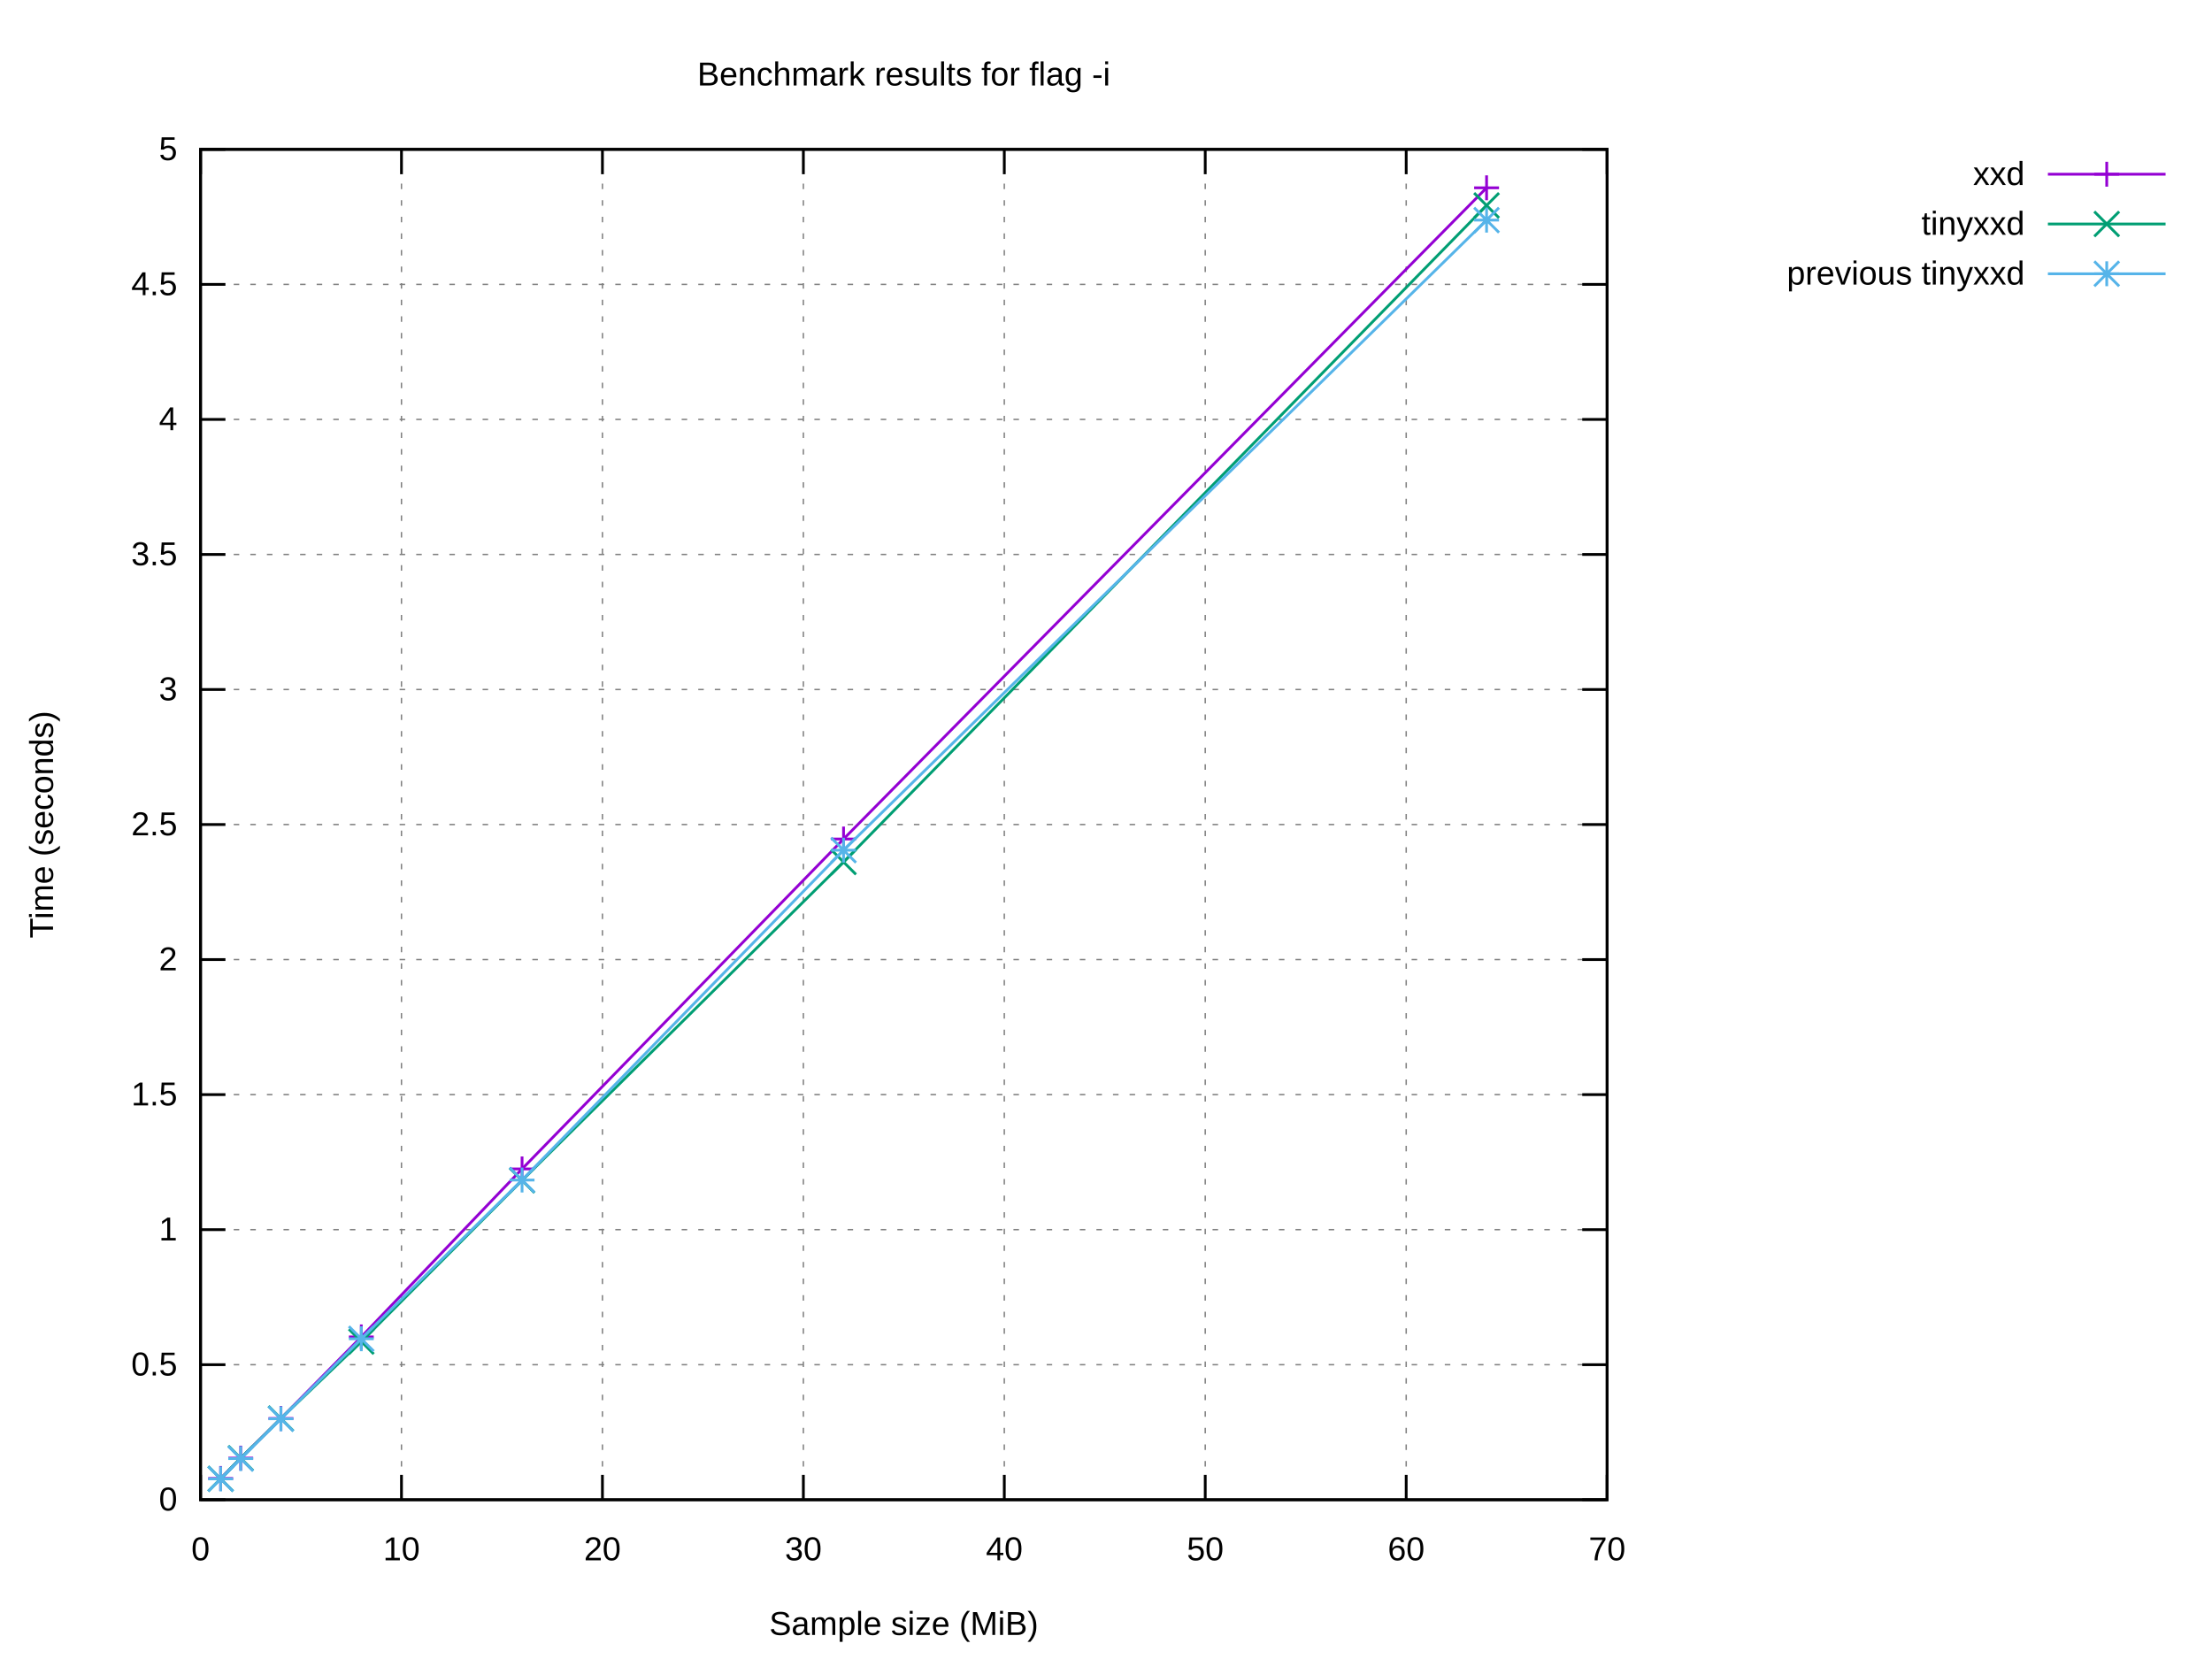
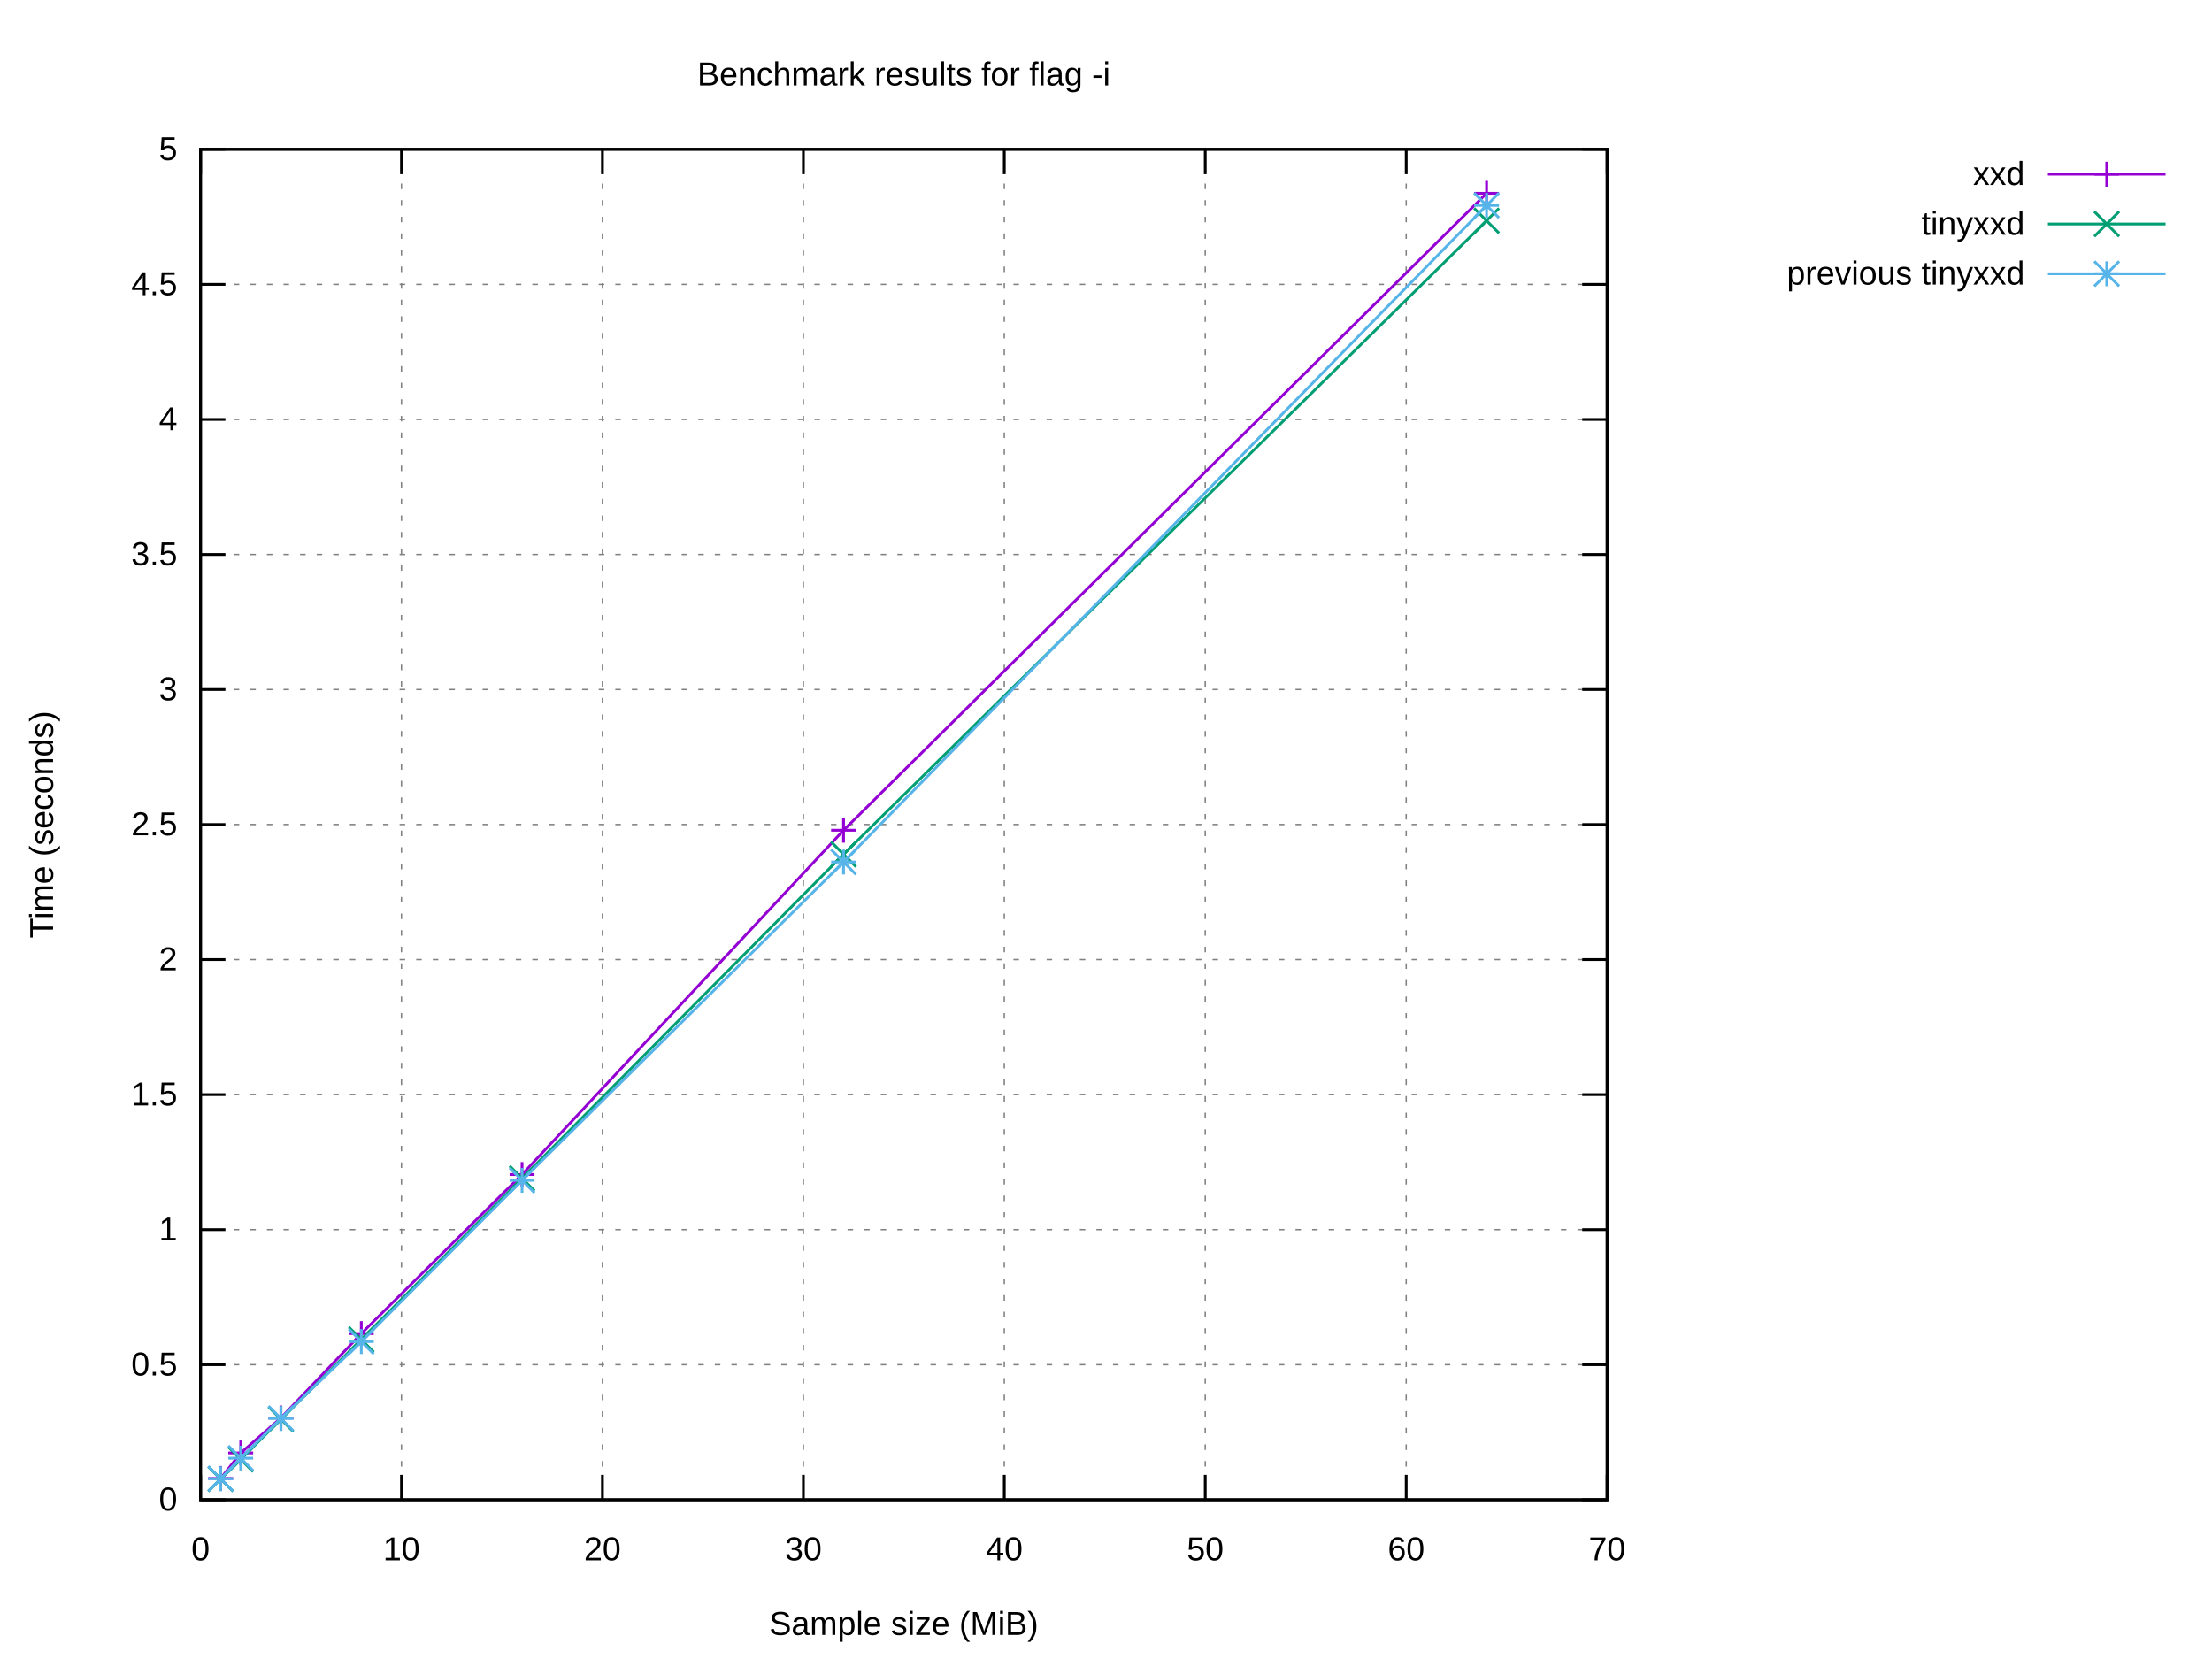
<svg xmlns="http://www.w3.org/2000/svg" xmlns:xlink="http://www.w3.org/1999/xlink" width="800" height="600" viewBox="0 0 800 600">
  <g id="gnuplot_canvas">
    <rect x="0" y="0" width="800" height="600" fill="#ffffff" />
    <defs>
      <circle id="gpDot" r="0.5" stroke-width="0.5" stroke="currentColor" />
      <path id="gpPt0" stroke-width="0.222" stroke="currentColor" d="M-1,0 h2 M0,-1 v2" />
      <path id="gpPt1" stroke-width="0.222" stroke="currentColor" d="M-1,-1 L1,1 M1,-1 L-1,1" />
      <path id="gpPt2" stroke-width="0.222" stroke="currentColor" d="M-1,0 L1,0 M0,-1 L0,1 M-1,-1 L1,1 M-1,1 L1,-1" />
      <rect id="gpPt3" stroke-width="0.222" stroke="currentColor" x="-1" y="-1" width="2" height="2" />
      <rect id="gpPt4" stroke-width="0.222" stroke="currentColor" fill="currentColor" x="-1" y="-1" width="2" height="2" />
      <circle id="gpPt5" stroke-width="0.222" stroke="currentColor" cx="0" cy="0" r="1" />
      <use xlink:href="#gpPt5" id="gpPt6" fill="currentColor" stroke="none" />
      <path id="gpPt7" stroke-width="0.222" stroke="currentColor" d="M0,-1.33 L-1.33,0.67 L1.33,0.67 z" />
      <use xlink:href="#gpPt7" id="gpPt8" fill="currentColor" stroke="none" />
      <use xlink:href="#gpPt7" id="gpPt9" stroke="currentColor" transform="rotate(180)" />
      <use xlink:href="#gpPt9" id="gpPt10" fill="currentColor" stroke="none" />
      <use xlink:href="#gpPt3" id="gpPt11" stroke="currentColor" transform="rotate(45)" />
      <use xlink:href="#gpPt11" id="gpPt12" fill="currentColor" stroke="none" />
      <path id="gpPt13" stroke-width="0.222" stroke="currentColor" d="M0,1.330 L1.265,0.411 L0.782,-1.067 L-0.782,-1.076 L-1.265,0.411 z" />
      <use xlink:href="#gpPt13" id="gpPt14" fill="currentColor" stroke="none" />
      <filter id="textbox" filterUnits="objectBoundingBox" x="0" y="0" height="1" width="1">
        <feFlood flood-color="#FFFFFF" flood-opacity="1" result="bgnd" />
        <feComposite in="SourceGraphic" in2="bgnd" operator="atop" />
      </filter>
      <filter id="greybox" filterUnits="objectBoundingBox" x="0" y="0" height="1" width="1">
        <feFlood flood-color="lightgrey" flood-opacity="1" result="grey" />
        <feComposite in="SourceGraphic" in2="grey" operator="atop" />
      </filter>
    </defs>
    <g fill="none" color="#FFFFFF" stroke="currentColor" stroke-width="1.00" stroke-linecap="butt" stroke-linejoin="miter">
</g>
    <g fill="none" color="black" stroke="currentColor" stroke-width="1.00" stroke-linecap="butt" stroke-linejoin="miter">
</g>
    <g fill="none" color="black" stroke="black" stroke-width="0.50" stroke-linecap="butt" stroke-linejoin="miter">
</g>
    <g fill="none" color="gray" stroke="currentColor" stroke-width="0.50" stroke-linecap="butt" stroke-linejoin="miter">
      <path stroke="gray" stroke-dasharray="2,4" class="gridline" d="M72.53,542.40 L581.24,542.40  " />
    </g>
    <g fill="none" color="gray" stroke="gray" stroke-width="1.00" stroke-linecap="butt" stroke-linejoin="miter">
</g>
    <g fill="none" color="black" stroke="currentColor" stroke-width="1.00" stroke-linecap="butt" stroke-linejoin="miter">
      <path stroke="black" d="M72.53,542.40 L81.53,542.40 M581.24,542.40 L572.24,542.40  " />
      <g transform="translate(64.14,546.30)" stroke="none" fill="black" font-family="Arial" font-size="12.00" text-anchor="end">
        <text>
          <tspan font-family="Arial"> 0</tspan>
        </text>
      </g>
    </g>
    <g fill="none" color="black" stroke="currentColor" stroke-width="1.00" stroke-linecap="butt" stroke-linejoin="miter">
</g>
    <g fill="none" color="black" stroke="black" stroke-width="0.50" stroke-linecap="butt" stroke-linejoin="miter">
</g>
    <g fill="none" color="gray" stroke="currentColor" stroke-width="0.50" stroke-linecap="butt" stroke-linejoin="miter">
      <path stroke="gray" stroke-dasharray="2,4" class="gridline" d="M72.53,493.56 L581.24,493.56  " />
    </g>
    <g fill="none" color="gray" stroke="gray" stroke-width="1.00" stroke-linecap="butt" stroke-linejoin="miter">
</g>
    <g fill="none" color="black" stroke="currentColor" stroke-width="1.00" stroke-linecap="butt" stroke-linejoin="miter">
      <path stroke="black" d="M72.53,493.56 L81.53,493.56 M581.24,493.56 L572.24,493.56  " />
      <g transform="translate(64.14,497.46)" stroke="none" fill="black" font-family="Arial" font-size="12.00" text-anchor="end">
        <text>
          <tspan font-family="Arial"> 0.5</tspan>
        </text>
      </g>
    </g>
    <g fill="none" color="black" stroke="currentColor" stroke-width="1.00" stroke-linecap="butt" stroke-linejoin="miter">
</g>
    <g fill="none" color="black" stroke="black" stroke-width="0.50" stroke-linecap="butt" stroke-linejoin="miter">
</g>
    <g fill="none" color="gray" stroke="currentColor" stroke-width="0.50" stroke-linecap="butt" stroke-linejoin="miter">
      <path stroke="gray" stroke-dasharray="2,4" class="gridline" d="M72.53,444.72 L581.24,444.72  " />
    </g>
    <g fill="none" color="gray" stroke="gray" stroke-width="1.00" stroke-linecap="butt" stroke-linejoin="miter">
</g>
    <g fill="none" color="black" stroke="currentColor" stroke-width="1.00" stroke-linecap="butt" stroke-linejoin="miter">
      <path stroke="black" d="M72.53,444.72 L81.53,444.72 M581.24,444.72 L572.24,444.72  " />
      <g transform="translate(64.14,448.62)" stroke="none" fill="black" font-family="Arial" font-size="12.00" text-anchor="end">
        <text>
          <tspan font-family="Arial"> 1</tspan>
        </text>
      </g>
    </g>
    <g fill="none" color="black" stroke="currentColor" stroke-width="1.00" stroke-linecap="butt" stroke-linejoin="miter">
</g>
    <g fill="none" color="black" stroke="black" stroke-width="0.50" stroke-linecap="butt" stroke-linejoin="miter">
</g>
    <g fill="none" color="gray" stroke="currentColor" stroke-width="0.50" stroke-linecap="butt" stroke-linejoin="miter">
      <path stroke="gray" stroke-dasharray="2,4" class="gridline" d="M72.53,395.88 L581.24,395.88  " />
    </g>
    <g fill="none" color="gray" stroke="gray" stroke-width="1.00" stroke-linecap="butt" stroke-linejoin="miter">
</g>
    <g fill="none" color="black" stroke="currentColor" stroke-width="1.00" stroke-linecap="butt" stroke-linejoin="miter">
      <path stroke="black" d="M72.53,395.88 L81.53,395.88 M581.24,395.88 L572.24,395.88  " />
      <g transform="translate(64.14,399.78)" stroke="none" fill="black" font-family="Arial" font-size="12.00" text-anchor="end">
        <text>
          <tspan font-family="Arial"> 1.5</tspan>
        </text>
      </g>
    </g>
    <g fill="none" color="black" stroke="currentColor" stroke-width="1.00" stroke-linecap="butt" stroke-linejoin="miter">
</g>
    <g fill="none" color="black" stroke="black" stroke-width="0.50" stroke-linecap="butt" stroke-linejoin="miter">
</g>
    <g fill="none" color="gray" stroke="currentColor" stroke-width="0.50" stroke-linecap="butt" stroke-linejoin="miter">
      <path stroke="gray" stroke-dasharray="2,4" class="gridline" d="M72.53,347.04 L581.24,347.04  " />
    </g>
    <g fill="none" color="gray" stroke="gray" stroke-width="1.00" stroke-linecap="butt" stroke-linejoin="miter">
</g>
    <g fill="none" color="black" stroke="currentColor" stroke-width="1.00" stroke-linecap="butt" stroke-linejoin="miter">
      <path stroke="black" d="M72.53,347.04 L81.53,347.04 M581.24,347.04 L572.24,347.04  " />
      <g transform="translate(64.14,350.94)" stroke="none" fill="black" font-family="Arial" font-size="12.00" text-anchor="end">
        <text>
          <tspan font-family="Arial"> 2</tspan>
        </text>
      </g>
    </g>
    <g fill="none" color="black" stroke="currentColor" stroke-width="1.00" stroke-linecap="butt" stroke-linejoin="miter">
</g>
    <g fill="none" color="black" stroke="black" stroke-width="0.50" stroke-linecap="butt" stroke-linejoin="miter">
</g>
    <g fill="none" color="gray" stroke="currentColor" stroke-width="0.50" stroke-linecap="butt" stroke-linejoin="miter">
      <path stroke="gray" stroke-dasharray="2,4" class="gridline" d="M72.53,298.20 L581.24,298.20  " />
    </g>
    <g fill="none" color="gray" stroke="gray" stroke-width="1.00" stroke-linecap="butt" stroke-linejoin="miter">
</g>
    <g fill="none" color="black" stroke="currentColor" stroke-width="1.00" stroke-linecap="butt" stroke-linejoin="miter">
      <path stroke="black" d="M72.53,298.20 L81.53,298.20 M581.24,298.20 L572.24,298.20  " />
      <g transform="translate(64.14,302.10)" stroke="none" fill="black" font-family="Arial" font-size="12.00" text-anchor="end">
        <text>
          <tspan font-family="Arial"> 2.5</tspan>
        </text>
      </g>
    </g>
    <g fill="none" color="black" stroke="currentColor" stroke-width="1.00" stroke-linecap="butt" stroke-linejoin="miter">
</g>
    <g fill="none" color="black" stroke="black" stroke-width="0.50" stroke-linecap="butt" stroke-linejoin="miter">
</g>
    <g fill="none" color="gray" stroke="currentColor" stroke-width="0.50" stroke-linecap="butt" stroke-linejoin="miter">
      <path stroke="gray" stroke-dasharray="2,4" class="gridline" d="M72.53,249.37 L581.24,249.37  " />
    </g>
    <g fill="none" color="gray" stroke="gray" stroke-width="1.00" stroke-linecap="butt" stroke-linejoin="miter">
</g>
    <g fill="none" color="black" stroke="currentColor" stroke-width="1.00" stroke-linecap="butt" stroke-linejoin="miter">
      <path stroke="black" d="M72.53,249.37 L81.53,249.37 M581.24,249.37 L572.24,249.37  " />
      <g transform="translate(64.14,253.27)" stroke="none" fill="black" font-family="Arial" font-size="12.00" text-anchor="end">
        <text>
          <tspan font-family="Arial"> 3</tspan>
        </text>
      </g>
    </g>
    <g fill="none" color="black" stroke="currentColor" stroke-width="1.00" stroke-linecap="butt" stroke-linejoin="miter">
</g>
    <g fill="none" color="black" stroke="black" stroke-width="0.50" stroke-linecap="butt" stroke-linejoin="miter">
</g>
    <g fill="none" color="gray" stroke="currentColor" stroke-width="0.50" stroke-linecap="butt" stroke-linejoin="miter">
      <path stroke="gray" stroke-dasharray="2,4" class="gridline" d="M72.53,200.53 L581.24,200.53  " />
    </g>
    <g fill="none" color="gray" stroke="gray" stroke-width="1.00" stroke-linecap="butt" stroke-linejoin="miter">
</g>
    <g fill="none" color="black" stroke="currentColor" stroke-width="1.00" stroke-linecap="butt" stroke-linejoin="miter">
      <path stroke="black" d="M72.53,200.53 L81.53,200.53 M581.24,200.53 L572.24,200.53  " />
      <g transform="translate(64.14,204.43)" stroke="none" fill="black" font-family="Arial" font-size="12.00" text-anchor="end">
        <text>
          <tspan font-family="Arial"> 3.5</tspan>
        </text>
      </g>
    </g>
    <g fill="none" color="black" stroke="currentColor" stroke-width="1.00" stroke-linecap="butt" stroke-linejoin="miter">
</g>
    <g fill="none" color="black" stroke="black" stroke-width="0.50" stroke-linecap="butt" stroke-linejoin="miter">
</g>
    <g fill="none" color="gray" stroke="currentColor" stroke-width="0.50" stroke-linecap="butt" stroke-linejoin="miter">
      <path stroke="gray" stroke-dasharray="2,4" class="gridline" d="M72.53,151.69 L581.24,151.69  " />
    </g>
    <g fill="none" color="gray" stroke="gray" stroke-width="1.00" stroke-linecap="butt" stroke-linejoin="miter">
</g>
    <g fill="none" color="black" stroke="currentColor" stroke-width="1.00" stroke-linecap="butt" stroke-linejoin="miter">
      <path stroke="black" d="M72.53,151.69 L81.53,151.69 M581.24,151.69 L572.24,151.69  " />
      <g transform="translate(64.14,155.59)" stroke="none" fill="black" font-family="Arial" font-size="12.00" text-anchor="end">
        <text>
          <tspan font-family="Arial"> 4</tspan>
        </text>
      </g>
    </g>
    <g fill="none" color="black" stroke="currentColor" stroke-width="1.00" stroke-linecap="butt" stroke-linejoin="miter">
</g>
    <g fill="none" color="black" stroke="black" stroke-width="0.50" stroke-linecap="butt" stroke-linejoin="miter">
</g>
    <g fill="none" color="gray" stroke="currentColor" stroke-width="0.50" stroke-linecap="butt" stroke-linejoin="miter">
      <path stroke="gray" stroke-dasharray="2,4" class="gridline" d="M72.53,102.85 L581.24,102.85  " />
    </g>
    <g fill="none" color="gray" stroke="gray" stroke-width="1.00" stroke-linecap="butt" stroke-linejoin="miter">
</g>
    <g fill="none" color="black" stroke="currentColor" stroke-width="1.00" stroke-linecap="butt" stroke-linejoin="miter">
      <path stroke="black" d="M72.53,102.85 L81.53,102.85 M581.24,102.85 L572.24,102.85  " />
      <g transform="translate(64.14,106.75)" stroke="none" fill="black" font-family="Arial" font-size="12.00" text-anchor="end">
        <text>
          <tspan font-family="Arial"> 4.5</tspan>
        </text>
      </g>
    </g>
    <g fill="none" color="black" stroke="currentColor" stroke-width="1.00" stroke-linecap="butt" stroke-linejoin="miter">
</g>
    <g fill="none" color="black" stroke="black" stroke-width="0.50" stroke-linecap="butt" stroke-linejoin="miter">
</g>
    <g fill="none" color="gray" stroke="currentColor" stroke-width="0.50" stroke-linecap="butt" stroke-linejoin="miter">
      <path stroke="gray" stroke-dasharray="2,4" class="gridline" d="M72.53,54.01 L581.24,54.01  " />
    </g>
    <g fill="none" color="gray" stroke="gray" stroke-width="1.00" stroke-linecap="butt" stroke-linejoin="miter">
</g>
    <g fill="none" color="black" stroke="currentColor" stroke-width="1.00" stroke-linecap="butt" stroke-linejoin="miter">
      <path stroke="black" d="M72.53,54.01 L81.53,54.01 M581.24,54.01 L572.24,54.01  " />
      <g transform="translate(64.14,57.91)" stroke="none" fill="black" font-family="Arial" font-size="12.00" text-anchor="end">
        <text>
          <tspan font-family="Arial"> 5</tspan>
        </text>
      </g>
    </g>
    <g fill="none" color="black" stroke="currentColor" stroke-width="1.00" stroke-linecap="butt" stroke-linejoin="miter">
</g>
    <g fill="none" color="black" stroke="black" stroke-width="0.50" stroke-linecap="butt" stroke-linejoin="miter">
</g>
    <g fill="none" color="gray" stroke="currentColor" stroke-width="0.50" stroke-linecap="butt" stroke-linejoin="miter">
      <path stroke="gray" stroke-dasharray="2,4" class="gridline" d="M72.53,542.40 L72.53,54.01  " />
    </g>
    <g fill="none" color="gray" stroke="gray" stroke-width="1.00" stroke-linecap="butt" stroke-linejoin="miter">
</g>
    <g fill="none" color="black" stroke="currentColor" stroke-width="1.00" stroke-linecap="butt" stroke-linejoin="miter">
      <path stroke="black" d="M72.53,542.40 L72.53,533.40 M72.53,54.01 L72.53,63.01  " />
      <g transform="translate(72.53,564.30)" stroke="none" fill="black" font-family="Arial" font-size="12.00" text-anchor="middle">
        <text>
          <tspan font-family="Arial"> 0</tspan>
        </text>
      </g>
    </g>
    <g fill="none" color="black" stroke="currentColor" stroke-width="1.00" stroke-linecap="butt" stroke-linejoin="miter">
</g>
    <g fill="none" color="black" stroke="black" stroke-width="0.50" stroke-linecap="butt" stroke-linejoin="miter">
</g>
    <g fill="none" color="gray" stroke="currentColor" stroke-width="0.50" stroke-linecap="butt" stroke-linejoin="miter">
      <path stroke="gray" stroke-dasharray="2,4" class="gridline" d="M145.20,542.40 L145.20,54.01  " />
    </g>
    <g fill="none" color="gray" stroke="gray" stroke-width="1.00" stroke-linecap="butt" stroke-linejoin="miter">
</g>
    <g fill="none" color="black" stroke="currentColor" stroke-width="1.00" stroke-linecap="butt" stroke-linejoin="miter">
      <path stroke="black" d="M145.20,542.40 L145.20,533.40 M145.20,54.01 L145.20,63.01  " />
      <g transform="translate(145.20,564.30)" stroke="none" fill="black" font-family="Arial" font-size="12.00" text-anchor="middle">
        <text>
          <tspan font-family="Arial"> 10</tspan>
        </text>
      </g>
    </g>
    <g fill="none" color="black" stroke="currentColor" stroke-width="1.00" stroke-linecap="butt" stroke-linejoin="miter">
</g>
    <g fill="none" color="black" stroke="black" stroke-width="0.50" stroke-linecap="butt" stroke-linejoin="miter">
</g>
    <g fill="none" color="gray" stroke="currentColor" stroke-width="0.50" stroke-linecap="butt" stroke-linejoin="miter">
      <path stroke="gray" stroke-dasharray="2,4" class="gridline" d="M217.88,542.40 L217.88,54.01  " />
    </g>
    <g fill="none" color="gray" stroke="gray" stroke-width="1.00" stroke-linecap="butt" stroke-linejoin="miter">
</g>
    <g fill="none" color="black" stroke="currentColor" stroke-width="1.00" stroke-linecap="butt" stroke-linejoin="miter">
      <path stroke="black" d="M217.88,542.40 L217.88,533.40 M217.88,54.01 L217.88,63.01  " />
      <g transform="translate(217.88,564.30)" stroke="none" fill="black" font-family="Arial" font-size="12.00" text-anchor="middle">
        <text>
          <tspan font-family="Arial"> 20</tspan>
        </text>
      </g>
    </g>
    <g fill="none" color="black" stroke="currentColor" stroke-width="1.00" stroke-linecap="butt" stroke-linejoin="miter">
</g>
    <g fill="none" color="black" stroke="black" stroke-width="0.50" stroke-linecap="butt" stroke-linejoin="miter">
</g>
    <g fill="none" color="gray" stroke="currentColor" stroke-width="0.50" stroke-linecap="butt" stroke-linejoin="miter">
      <path stroke="gray" stroke-dasharray="2,4" class="gridline" d="M290.55,542.40 L290.55,54.01  " />
    </g>
    <g fill="none" color="gray" stroke="gray" stroke-width="1.00" stroke-linecap="butt" stroke-linejoin="miter">
</g>
    <g fill="none" color="black" stroke="currentColor" stroke-width="1.00" stroke-linecap="butt" stroke-linejoin="miter">
      <path stroke="black" d="M290.55,542.40 L290.55,533.40 M290.55,54.01 L290.55,63.01  " />
      <g transform="translate(290.55,564.30)" stroke="none" fill="black" font-family="Arial" font-size="12.00" text-anchor="middle">
        <text>
          <tspan font-family="Arial"> 30</tspan>
        </text>
      </g>
    </g>
    <g fill="none" color="black" stroke="currentColor" stroke-width="1.00" stroke-linecap="butt" stroke-linejoin="miter">
</g>
    <g fill="none" color="black" stroke="black" stroke-width="0.50" stroke-linecap="butt" stroke-linejoin="miter">
</g>
    <g fill="none" color="gray" stroke="currentColor" stroke-width="0.50" stroke-linecap="butt" stroke-linejoin="miter">
      <path stroke="gray" stroke-dasharray="2,4" class="gridline" d="M363.22,542.40 L363.22,54.01  " />
    </g>
    <g fill="none" color="gray" stroke="gray" stroke-width="1.00" stroke-linecap="butt" stroke-linejoin="miter">
</g>
    <g fill="none" color="black" stroke="currentColor" stroke-width="1.00" stroke-linecap="butt" stroke-linejoin="miter">
      <path stroke="black" d="M363.22,542.40 L363.22,533.40 M363.22,54.01 L363.22,63.01  " />
      <g transform="translate(363.22,564.30)" stroke="none" fill="black" font-family="Arial" font-size="12.00" text-anchor="middle">
        <text>
          <tspan font-family="Arial"> 40</tspan>
        </text>
      </g>
    </g>
    <g fill="none" color="black" stroke="currentColor" stroke-width="1.00" stroke-linecap="butt" stroke-linejoin="miter">
</g>
    <g fill="none" color="black" stroke="black" stroke-width="0.50" stroke-linecap="butt" stroke-linejoin="miter">
</g>
    <g fill="none" color="gray" stroke="currentColor" stroke-width="0.50" stroke-linecap="butt" stroke-linejoin="miter">
      <path stroke="gray" stroke-dasharray="2,4" class="gridline" d="M435.89,542.40 L435.89,54.01  " />
    </g>
    <g fill="none" color="gray" stroke="gray" stroke-width="1.00" stroke-linecap="butt" stroke-linejoin="miter">
</g>
    <g fill="none" color="black" stroke="currentColor" stroke-width="1.00" stroke-linecap="butt" stroke-linejoin="miter">
      <path stroke="black" d="M435.89,542.40 L435.89,533.40 M435.89,54.01 L435.89,63.01  " />
      <g transform="translate(435.89,564.30)" stroke="none" fill="black" font-family="Arial" font-size="12.00" text-anchor="middle">
        <text>
          <tspan font-family="Arial"> 50</tspan>
        </text>
      </g>
    </g>
    <g fill="none" color="black" stroke="currentColor" stroke-width="1.00" stroke-linecap="butt" stroke-linejoin="miter">
</g>
    <g fill="none" color="black" stroke="black" stroke-width="0.50" stroke-linecap="butt" stroke-linejoin="miter">
</g>
    <g fill="none" color="gray" stroke="currentColor" stroke-width="0.50" stroke-linecap="butt" stroke-linejoin="miter">
      <path stroke="gray" stroke-dasharray="2,4" class="gridline" d="M508.57,542.40 L508.57,54.01  " />
    </g>
    <g fill="none" color="gray" stroke="gray" stroke-width="1.00" stroke-linecap="butt" stroke-linejoin="miter">
</g>
    <g fill="none" color="black" stroke="currentColor" stroke-width="1.00" stroke-linecap="butt" stroke-linejoin="miter">
      <path stroke="black" d="M508.57,542.40 L508.57,533.40 M508.57,54.01 L508.57,63.01  " />
      <g transform="translate(508.57,564.30)" stroke="none" fill="black" font-family="Arial" font-size="12.00" text-anchor="middle">
        <text>
          <tspan font-family="Arial"> 60</tspan>
        </text>
      </g>
    </g>
    <g fill="none" color="black" stroke="currentColor" stroke-width="1.00" stroke-linecap="butt" stroke-linejoin="miter">
</g>
    <g fill="none" color="black" stroke="black" stroke-width="0.50" stroke-linecap="butt" stroke-linejoin="miter">
</g>
    <g fill="none" color="gray" stroke="currentColor" stroke-width="0.50" stroke-linecap="butt" stroke-linejoin="miter">
      <path stroke="gray" stroke-dasharray="2,4" class="gridline" d="M581.24,542.40 L581.24,54.01  " />
    </g>
    <g fill="none" color="gray" stroke="gray" stroke-width="1.00" stroke-linecap="butt" stroke-linejoin="miter">
</g>
    <g fill="none" color="black" stroke="currentColor" stroke-width="1.00" stroke-linecap="butt" stroke-linejoin="miter">
      <path stroke="black" d="M581.24,542.40 L581.24,533.40 M581.24,54.01 L581.24,63.01  " />
      <g transform="translate(581.24,564.30)" stroke="none" fill="black" font-family="Arial" font-size="12.00" text-anchor="middle">
        <text>
          <tspan font-family="Arial"> 70</tspan>
        </text>
      </g>
    </g>
    <g fill="none" color="black" stroke="currentColor" stroke-width="1.00" stroke-linecap="butt" stroke-linejoin="miter">
</g>
    <g fill="none" color="black" stroke="currentColor" stroke-width="1.00" stroke-linecap="butt" stroke-linejoin="miter">
      <path stroke="black" d="M72.53,54.01 L72.53,542.40 L581.24,542.40 L581.24,54.01 L72.53,54.01 Z  " />
    </g>
    <g fill="none" color="black" stroke="currentColor" stroke-width="1.00" stroke-linecap="butt" stroke-linejoin="miter">
</g>
    <g id="gnuplot_plot_1">
      <g fill="none" color="black" stroke="currentColor" stroke-width="1.00" stroke-linecap="butt" stroke-linejoin="miter">
        <g transform="translate(732.26,66.91)" stroke="none" fill="black" font-family="Arial" font-size="12.00" text-anchor="end">
          <text>
            <tspan font-family="Arial">xxd</tspan>
          </text>
        </g>
      </g>
      <g fill="none" color="black" stroke="currentColor" stroke-width="1.00" stroke-linecap="butt" stroke-linejoin="miter">
-         <path stroke="rgb(148,   0, 211)" d="M740.65,63.01 L783.21,63.01 M537.64,67.92 L305.08,303.44 L188.81,422.76 L130.67,483.51 L101.60,513.01 L87.06,527.35   L79.80,534.71  " />
-         <use xlink:href="#gpPt0" transform="translate(537.64,67.92) scale(4.50)" color="rgb(148,   0, 211)" />
-         <use xlink:href="#gpPt0" transform="translate(305.08,303.44) scale(4.50)" color="rgb(148,   0, 211)" />
-         <use xlink:href="#gpPt0" transform="translate(188.81,422.76) scale(4.50)" color="rgb(148,   0, 211)" />
-         <use xlink:href="#gpPt0" transform="translate(130.67,483.51) scale(4.50)" color="rgb(148,   0, 211)" />
-         <use xlink:href="#gpPt0" transform="translate(101.60,513.01) scale(4.50)" color="rgb(148,   0, 211)" />
-         <use xlink:href="#gpPt0" transform="translate(87.06,527.35) scale(4.50)" color="rgb(148,   0, 211)" />
+         <path stroke="rgb(148,   0, 211)" d="M740.65,63.01 L783.21,63.01 M537.64,69.92 L305.08,300.27 L188.81,424.78 L130.67,482.31 L101.60,512.83 L87.06,525.48   L79.80,534.71  " />
+         <use xlink:href="#gpPt0" transform="translate(537.64,69.92) scale(4.50)" color="rgb(148,   0, 211)" />
+         <use xlink:href="#gpPt0" transform="translate(305.08,300.27) scale(4.50)" color="rgb(148,   0, 211)" />
+         <use xlink:href="#gpPt0" transform="translate(188.81,424.78) scale(4.50)" color="rgb(148,   0, 211)" />
+         <use xlink:href="#gpPt0" transform="translate(130.67,482.31) scale(4.50)" color="rgb(148,   0, 211)" />
+         <use xlink:href="#gpPt0" transform="translate(101.60,512.83) scale(4.50)" color="rgb(148,   0, 211)" />
+         <use xlink:href="#gpPt0" transform="translate(87.06,525.48) scale(4.50)" color="rgb(148,   0, 211)" />
        <use xlink:href="#gpPt0" transform="translate(79.80,534.71) scale(4.50)" color="rgb(148,   0, 211)" />
        <use xlink:href="#gpPt0" transform="translate(761.93,63.01) scale(4.50)" color="rgb(148,   0, 211)" />
      </g>
    </g>
    <g id="gnuplot_plot_2">
      <g fill="none" color="black" stroke="currentColor" stroke-width="1.00" stroke-linecap="butt" stroke-linejoin="miter">
        <g transform="translate(732.26,84.91)" stroke="none" fill="black" font-family="Arial" font-size="12.00" text-anchor="end">
          <text>
            <tspan font-family="Arial">tinyxxd</tspan>
          </text>
        </g>
      </g>
      <g fill="none" color="black" stroke="currentColor" stroke-width="1.00" stroke-linecap="butt" stroke-linejoin="miter">
-         <path stroke="rgb(  0, 158, 115)" d="M740.65,81.01 L783.21,81.01 M537.64,74.30 L305.08,311.76 L188.81,426.89 L130.67,485.20 L101.60,513.02 L87.06,527.39   L79.80,534.82  " />
-         <use xlink:href="#gpPt1" transform="translate(537.64,74.30) scale(4.50)" color="rgb(  0, 158, 115)" />
-         <use xlink:href="#gpPt1" transform="translate(305.08,311.76) scale(4.50)" color="rgb(  0, 158, 115)" />
-         <use xlink:href="#gpPt1" transform="translate(188.81,426.89) scale(4.50)" color="rgb(  0, 158, 115)" />
-         <use xlink:href="#gpPt1" transform="translate(130.67,485.20) scale(4.50)" color="rgb(  0, 158, 115)" />
-         <use xlink:href="#gpPt1" transform="translate(101.60,513.02) scale(4.50)" color="rgb(  0, 158, 115)" />
-         <use xlink:href="#gpPt1" transform="translate(87.06,527.39) scale(4.50)" color="rgb(  0, 158, 115)" />
-         <use xlink:href="#gpPt1" transform="translate(79.80,534.82) scale(4.50)" color="rgb(  0, 158, 115)" />
+         <path stroke="rgb(  0, 158, 115)" d="M740.65,81.01 L783.21,81.01 M537.64,79.82 L305.08,308.96 L188.81,426.18 L130.67,484.48 L101.60,513.29 L87.06,527.79   L79.80,534.88  " />
+         <use xlink:href="#gpPt1" transform="translate(537.64,79.82) scale(4.50)" color="rgb(  0, 158, 115)" />
+         <use xlink:href="#gpPt1" transform="translate(305.08,308.96) scale(4.50)" color="rgb(  0, 158, 115)" />
+         <use xlink:href="#gpPt1" transform="translate(188.81,426.18) scale(4.50)" color="rgb(  0, 158, 115)" />
+         <use xlink:href="#gpPt1" transform="translate(130.67,484.48) scale(4.50)" color="rgb(  0, 158, 115)" />
+         <use xlink:href="#gpPt1" transform="translate(101.60,513.29) scale(4.50)" color="rgb(  0, 158, 115)" />
+         <use xlink:href="#gpPt1" transform="translate(87.06,527.79) scale(4.50)" color="rgb(  0, 158, 115)" />
+         <use xlink:href="#gpPt1" transform="translate(79.80,534.88) scale(4.50)" color="rgb(  0, 158, 115)" />
        <use xlink:href="#gpPt1" transform="translate(761.93,81.01) scale(4.50)" color="rgb(  0, 158, 115)" />
      </g>
    </g>
    <g id="gnuplot_plot_3">
      <g fill="none" color="black" stroke="currentColor" stroke-width="1.00" stroke-linecap="butt" stroke-linejoin="miter">
        <g transform="translate(732.26,102.91)" stroke="none" fill="black" font-family="Arial" font-size="12.00" text-anchor="end">
          <text>
            <tspan font-family="Arial">previous tinyxxd</tspan>
          </text>
        </g>
      </g>
      <g fill="none" color="black" stroke="currentColor" stroke-width="1.00" stroke-linecap="butt" stroke-linejoin="miter">
-         <path stroke="rgb( 86, 180, 233)" d="M740.65,99.01 L783.21,99.01 M537.64,79.61 L305.08,307.48 L188.81,426.78 L130.67,484.19 L101.60,513.13 L87.06,527.53   L79.80,534.86  " />
-         <use xlink:href="#gpPt2" transform="translate(537.64,79.61) scale(4.50)" color="rgb( 86, 180, 233)" />
-         <use xlink:href="#gpPt2" transform="translate(305.08,307.48) scale(4.50)" color="rgb( 86, 180, 233)" />
-         <use xlink:href="#gpPt2" transform="translate(188.81,426.78) scale(4.50)" color="rgb( 86, 180, 233)" />
-         <use xlink:href="#gpPt2" transform="translate(130.67,484.19) scale(4.50)" color="rgb( 86, 180, 233)" />
-         <use xlink:href="#gpPt2" transform="translate(101.60,513.13) scale(4.50)" color="rgb( 86, 180, 233)" />
-         <use xlink:href="#gpPt2" transform="translate(87.06,527.53) scale(4.50)" color="rgb( 86, 180, 233)" />
-         <use xlink:href="#gpPt2" transform="translate(79.80,534.86) scale(4.50)" color="rgb( 86, 180, 233)" />
+         <path stroke="rgb( 86, 180, 233)" d="M740.65,99.01 L783.21,99.01 M537.64,74.30 L305.08,311.76 L188.81,426.89 L130.67,485.20 L101.60,513.02 L87.06,527.39   L79.80,534.82  " />
+         <use xlink:href="#gpPt2" transform="translate(537.64,74.30) scale(4.50)" color="rgb( 86, 180, 233)" />
+         <use xlink:href="#gpPt2" transform="translate(305.08,311.76) scale(4.50)" color="rgb( 86, 180, 233)" />
+         <use xlink:href="#gpPt2" transform="translate(188.81,426.89) scale(4.50)" color="rgb( 86, 180, 233)" />
+         <use xlink:href="#gpPt2" transform="translate(130.67,485.20) scale(4.50)" color="rgb( 86, 180, 233)" />
+         <use xlink:href="#gpPt2" transform="translate(101.60,513.02) scale(4.50)" color="rgb( 86, 180, 233)" />
+         <use xlink:href="#gpPt2" transform="translate(87.06,527.39) scale(4.50)" color="rgb( 86, 180, 233)" />
+         <use xlink:href="#gpPt2" transform="translate(79.80,534.82) scale(4.50)" color="rgb( 86, 180, 233)" />
        <use xlink:href="#gpPt2" transform="translate(761.93,99.01) scale(4.50)" color="rgb( 86, 180, 233)" />
      </g>
    </g>
    <g fill="none" color="#FFFFFF" stroke="rgb( 86, 180, 233)" stroke-width="2.00" stroke-linecap="butt" stroke-linejoin="miter">
</g>
    <g fill="none" color="black" stroke="currentColor" stroke-width="2.00" stroke-linecap="butt" stroke-linejoin="miter">
</g>
    <g fill="none" color="black" stroke="black" stroke-width="1.00" stroke-linecap="butt" stroke-linejoin="miter">
</g>
    <g fill="none" color="black" stroke="currentColor" stroke-width="1.00" stroke-linecap="butt" stroke-linejoin="miter">
      <path stroke="black" d="M72.53,54.01 L72.53,542.40 L581.24,542.40 L581.24,54.01 L72.53,54.01 Z  " />
      <g transform="translate(19.18,298.21) rotate(270.00)" stroke="none" fill="black" font-family="Arial" font-size="12.00" text-anchor="middle">
        <text>
          <tspan font-family="Arial">Time (seconds)</tspan>
        </text>
      </g>
    </g>
    <g fill="none" color="black" stroke="currentColor" stroke-width="1.00" stroke-linecap="butt" stroke-linejoin="miter">
      <g transform="translate(326.88,591.30)" stroke="none" fill="black" font-family="Arial" font-size="12.00" text-anchor="middle">
        <text>
          <tspan font-family="Arial">Sample size (MiB)</tspan>
        </text>
      </g>
    </g>
    <g fill="none" color="black" stroke="currentColor" stroke-width="1.00" stroke-linecap="butt" stroke-linejoin="miter">
</g>
    <g fill="none" color="black" stroke="currentColor" stroke-width="1.00" stroke-linecap="butt" stroke-linejoin="miter">
      <g transform="translate(326.88,30.91)" stroke="none" fill="black" font-family="Arial" font-size="12.00" text-anchor="middle">
        <text>
          <tspan font-family="Arial">Benchmark results for flag -i</tspan>
        </text>
      </g>
    </g>
    <g fill="none" color="black" stroke="currentColor" stroke-width="1.00" stroke-linecap="butt" stroke-linejoin="miter">
</g>
  </g>
</svg>
